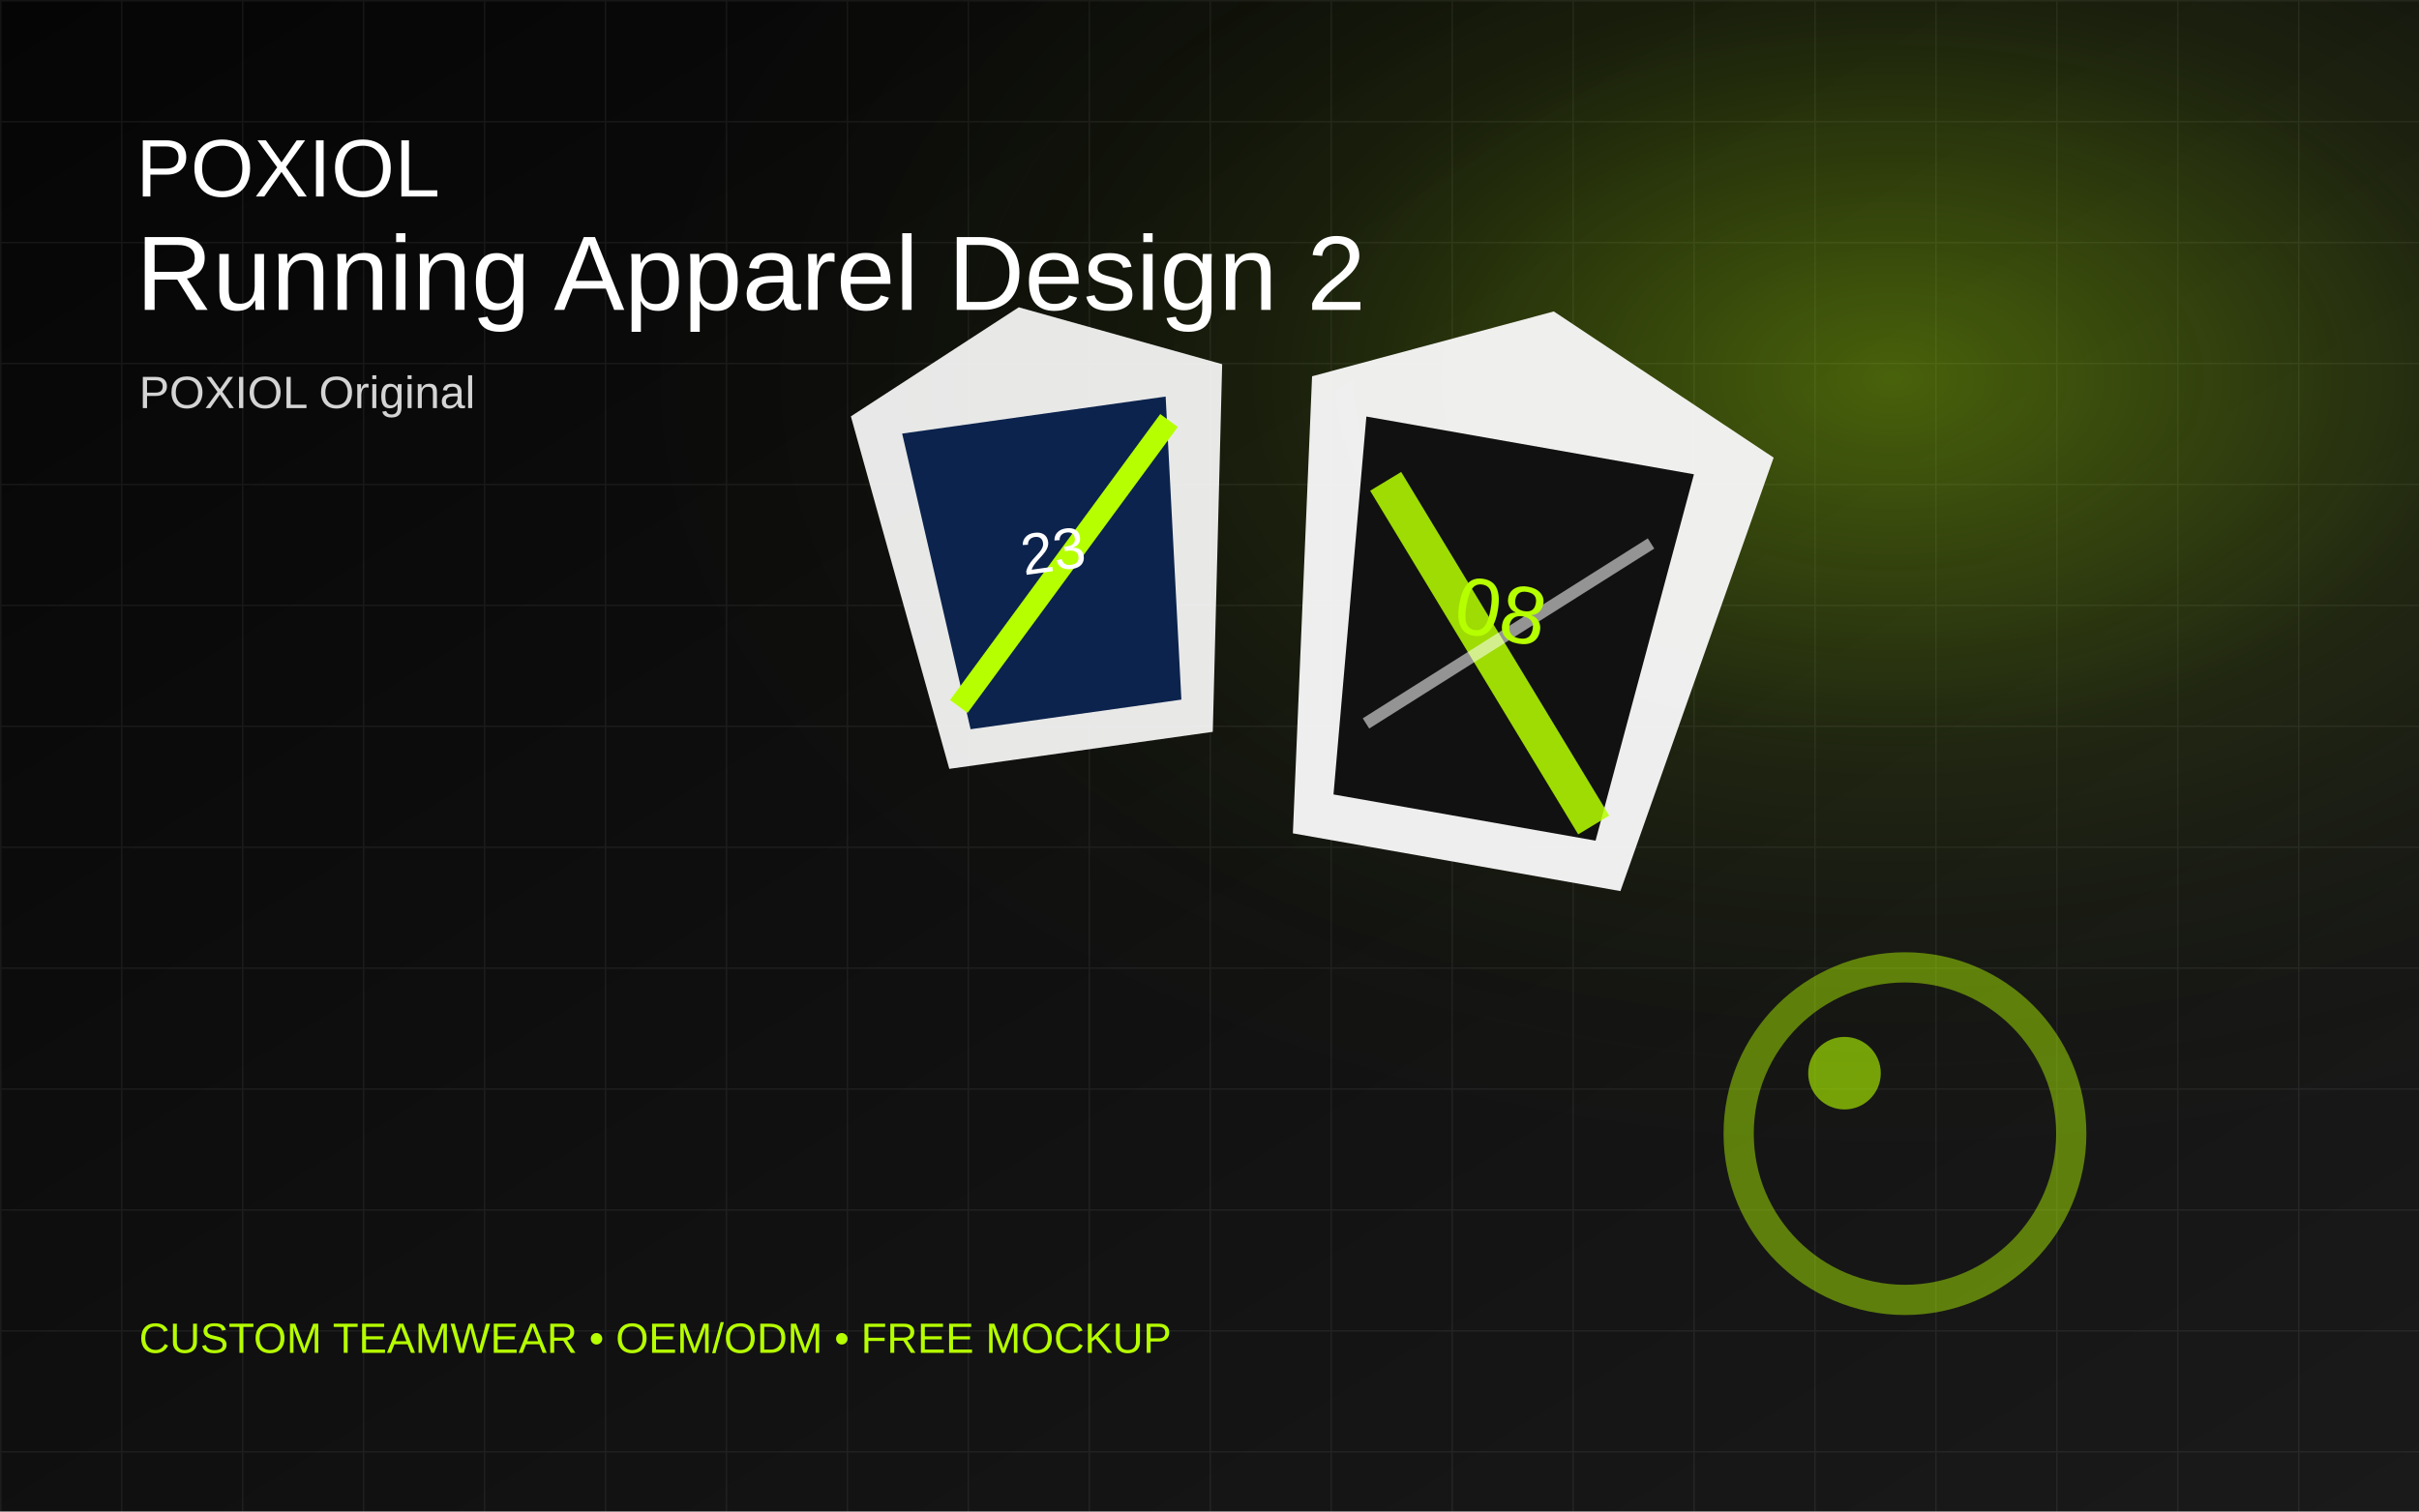
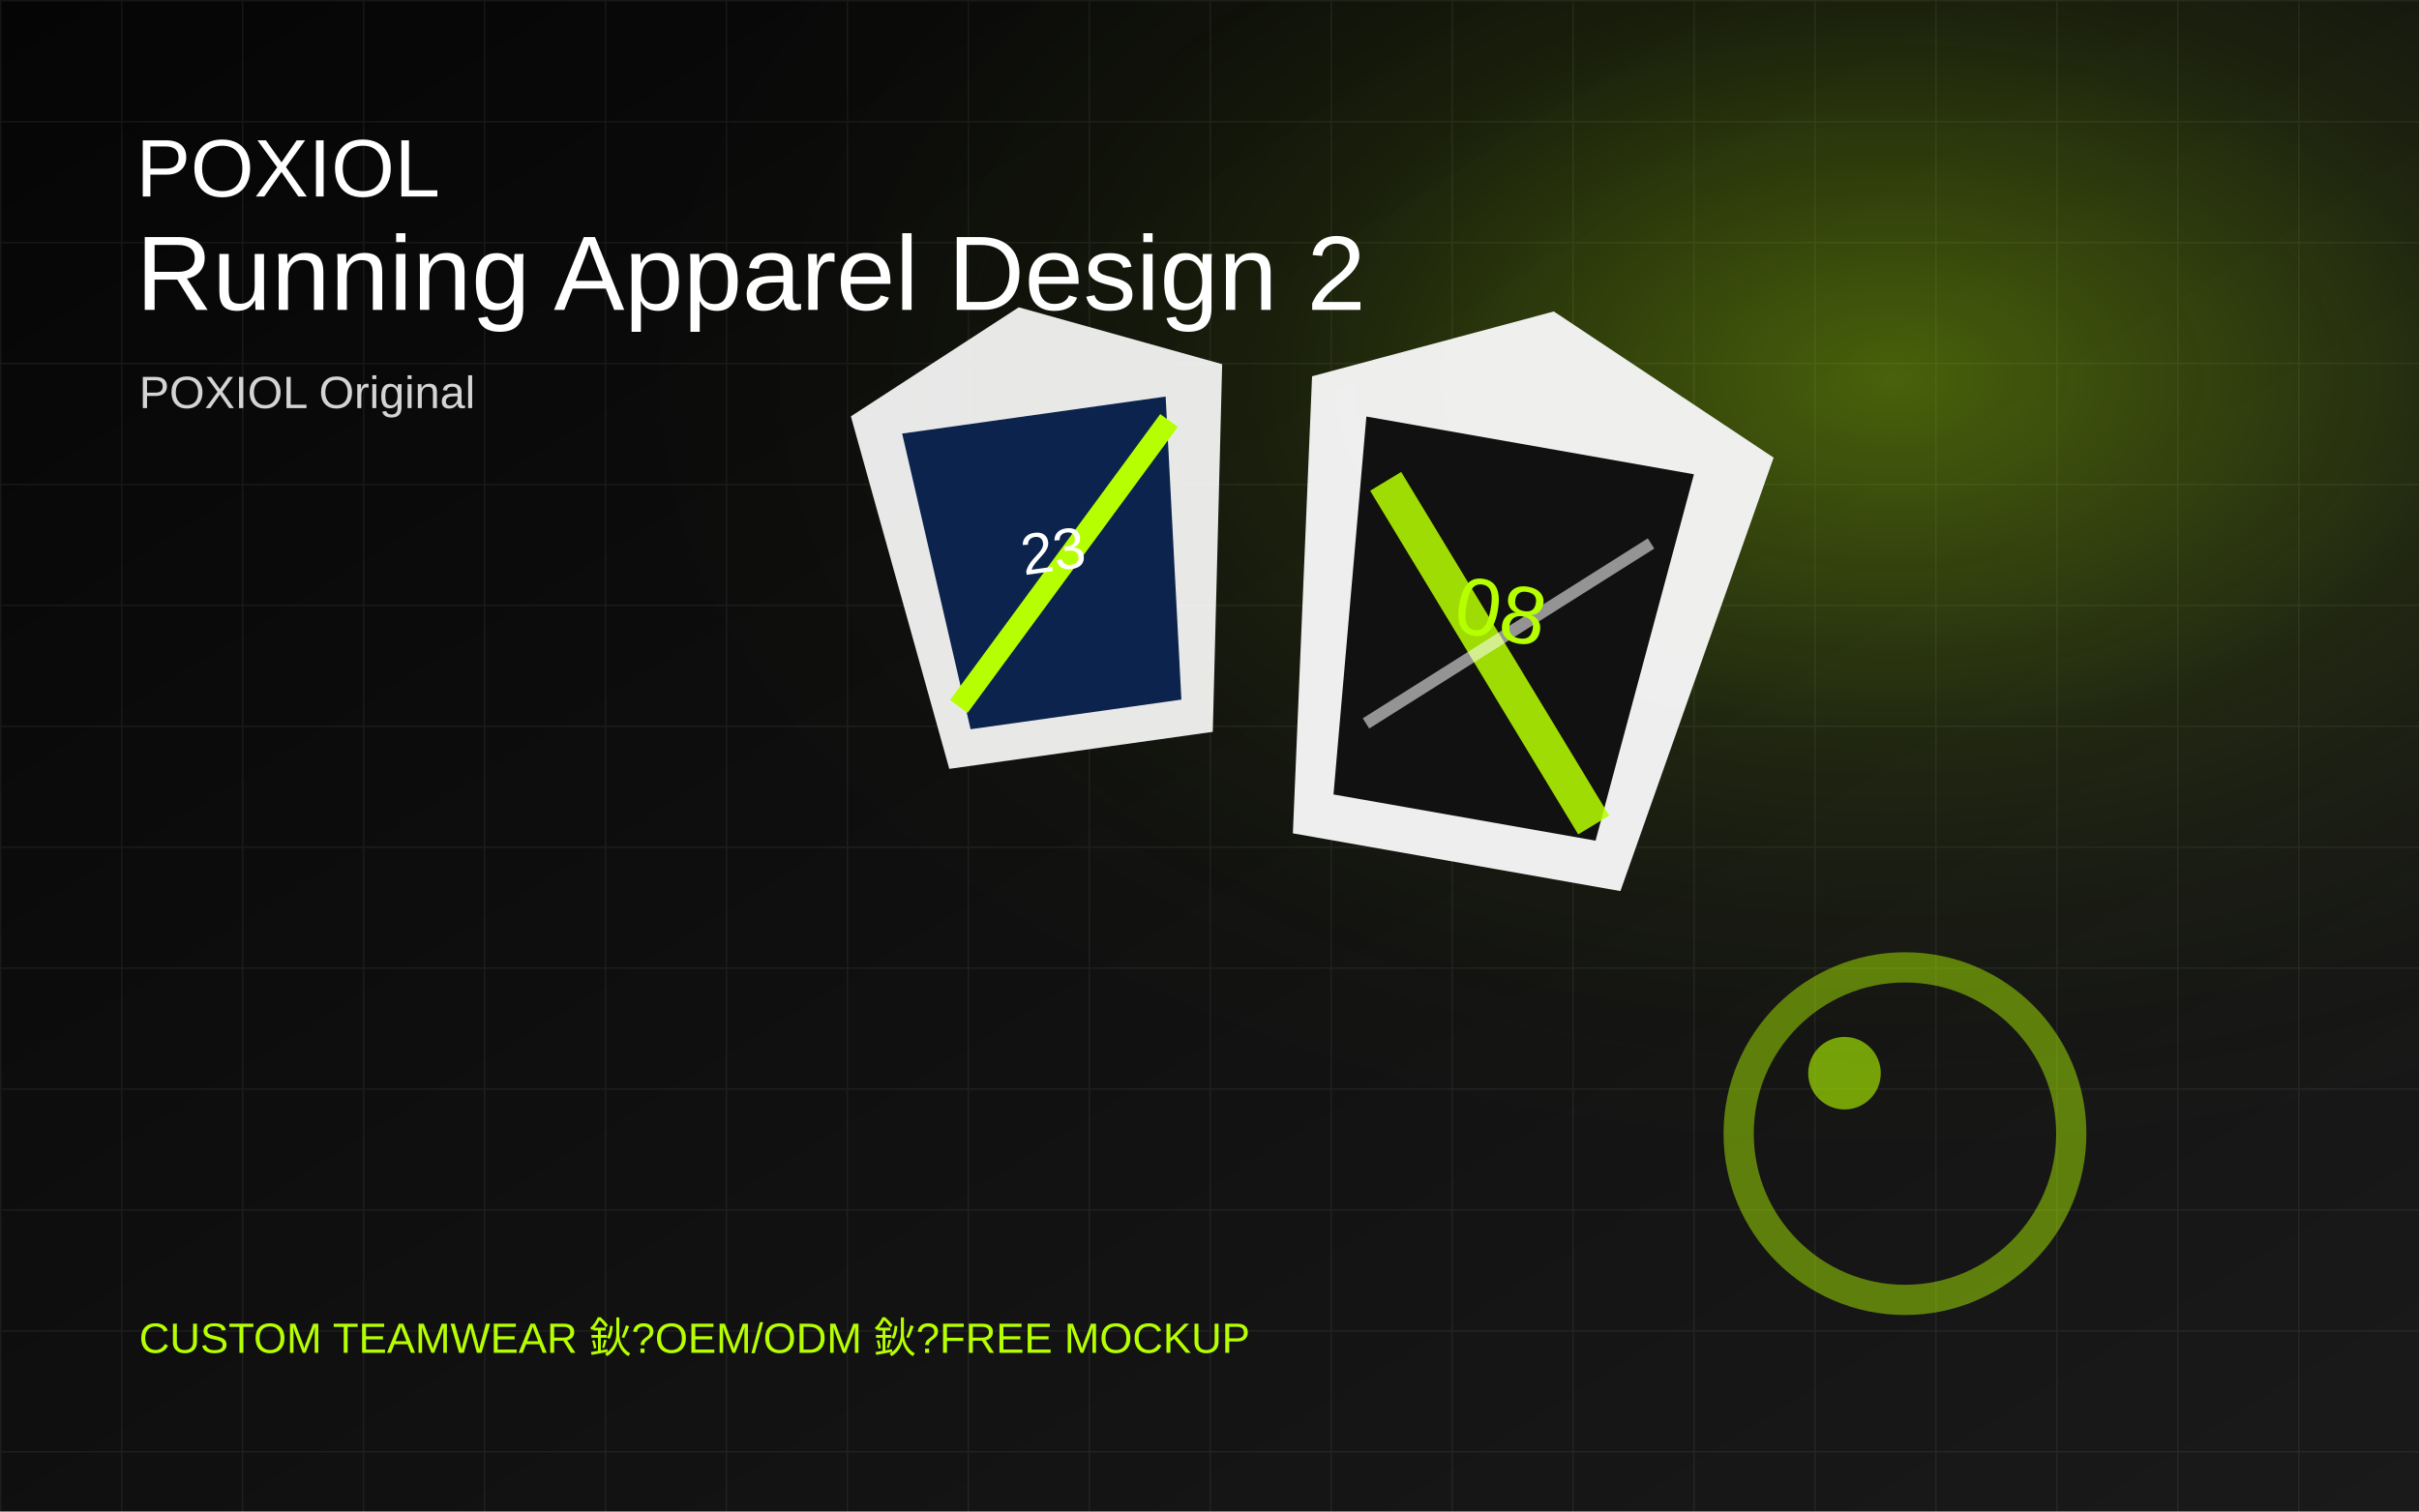
<svg xmlns="http://www.w3.org/2000/svg" width="1600" height="1000" viewBox="0 0 1600 1000">
  <defs>
    <linearGradient id="g" x1="0" y1="0" x2="1" y2="1">
      <stop offset="0" stop-color="#050505" />
      <stop offset="1" stop-color="#1A1A1A" />
    </linearGradient>
    <radialGradient id="r" cx="78%" cy="25%" r="55%">
      <stop offset="0" stop-color="#B6FF00" stop-opacity=".34" />
      <stop offset=".45" stop-color="#B6FF00" stop-opacity=".08" />
      <stop offset="1" stop-color="#050505" stop-opacity="0" />
    </radialGradient>
    <pattern id="grid" width="80" height="80" patternUnits="userSpaceOnUse">
      <path d="M80 0H0V80" fill="none" stroke="#ffffff" stroke-opacity=".06" stroke-width="2" />
    </pattern>
  </defs>
  <rect width="1600" height="1000" fill="url(#g)" />
  <rect width="1600" height="1000" fill="url(#grid)" />
  <rect width="1600" height="1000" fill="url(#r)" />
  <g transform="translate(880 180) rotate(10)">
    <path d="M150 0 L310 70 L260 370 L40 370 L0 70 Z" fill="#f7f7f7" opacity=".96" />
    <path d="M40 90 L260 90 L238 340 L62 340 Z" fill="#111" />
    <path d="M60 130 L235 330" stroke="#B6FF00" stroke-width="24" opacity=".85" />
    <path d="M75 290 L240 140" stroke="#fff" stroke-width="8" opacity=".55" />
    <text x="150" y="220" text-anchor="middle" font-family="Arial Black, Arial" font-size="54" fill="#B6FF00">08</text>
  </g>
  <g transform="translate(555 220) rotate(-8) scale(.8)">
    <path d="M150 0 L310 70 L260 370 L40 370 L0 70 Z" fill="#fff" opacity=".9" />
    <path d="M40 90 L260 90 L238 340 L62 340 Z" fill="#0b234d" />
    <path d="M55 320 L260 110" stroke="#B6FF00" stroke-width="18" />
    <text x="150" y="220" text-anchor="middle" font-family="Arial Black, Arial" font-size="48" fill="#fff">23</text>
  </g>
  <circle cx="1260" cy="750" r="110" fill="none" stroke="#B6FF00" stroke-width="20" opacity=".45" />
  <circle cx="1220" cy="710" r="24" fill="#B6FF00" opacity=".6" />
  <text x="90" y="130" font-family="Arial Black, Arial" font-size="54" fill="#fff">POXIOL</text>
  <text x="90" y="205" font-family="Arial Black, Arial" font-size="70" fill="#fff">Running Apparel Design 2</text>
  <text x="92" y="270" font-family="Arial, sans-serif" font-size="30" fill="#d4d4d4">POXIOL Original</text>
-   <text x="92" y="895" font-family="Arial Black, Arial" font-size="28" fill="#B6FF00">CUSTOM TEAMWEAR • OEM/ODM • FREE MOCKUP</text>
+   <text x="92" y="895" font-family="Arial Black, Arial" font-size="28" fill="#B6FF00">CUSTOM TEAMWEAR 鈥?OEM/ODM 鈥?FREE MOCKUP</text>
</svg>
